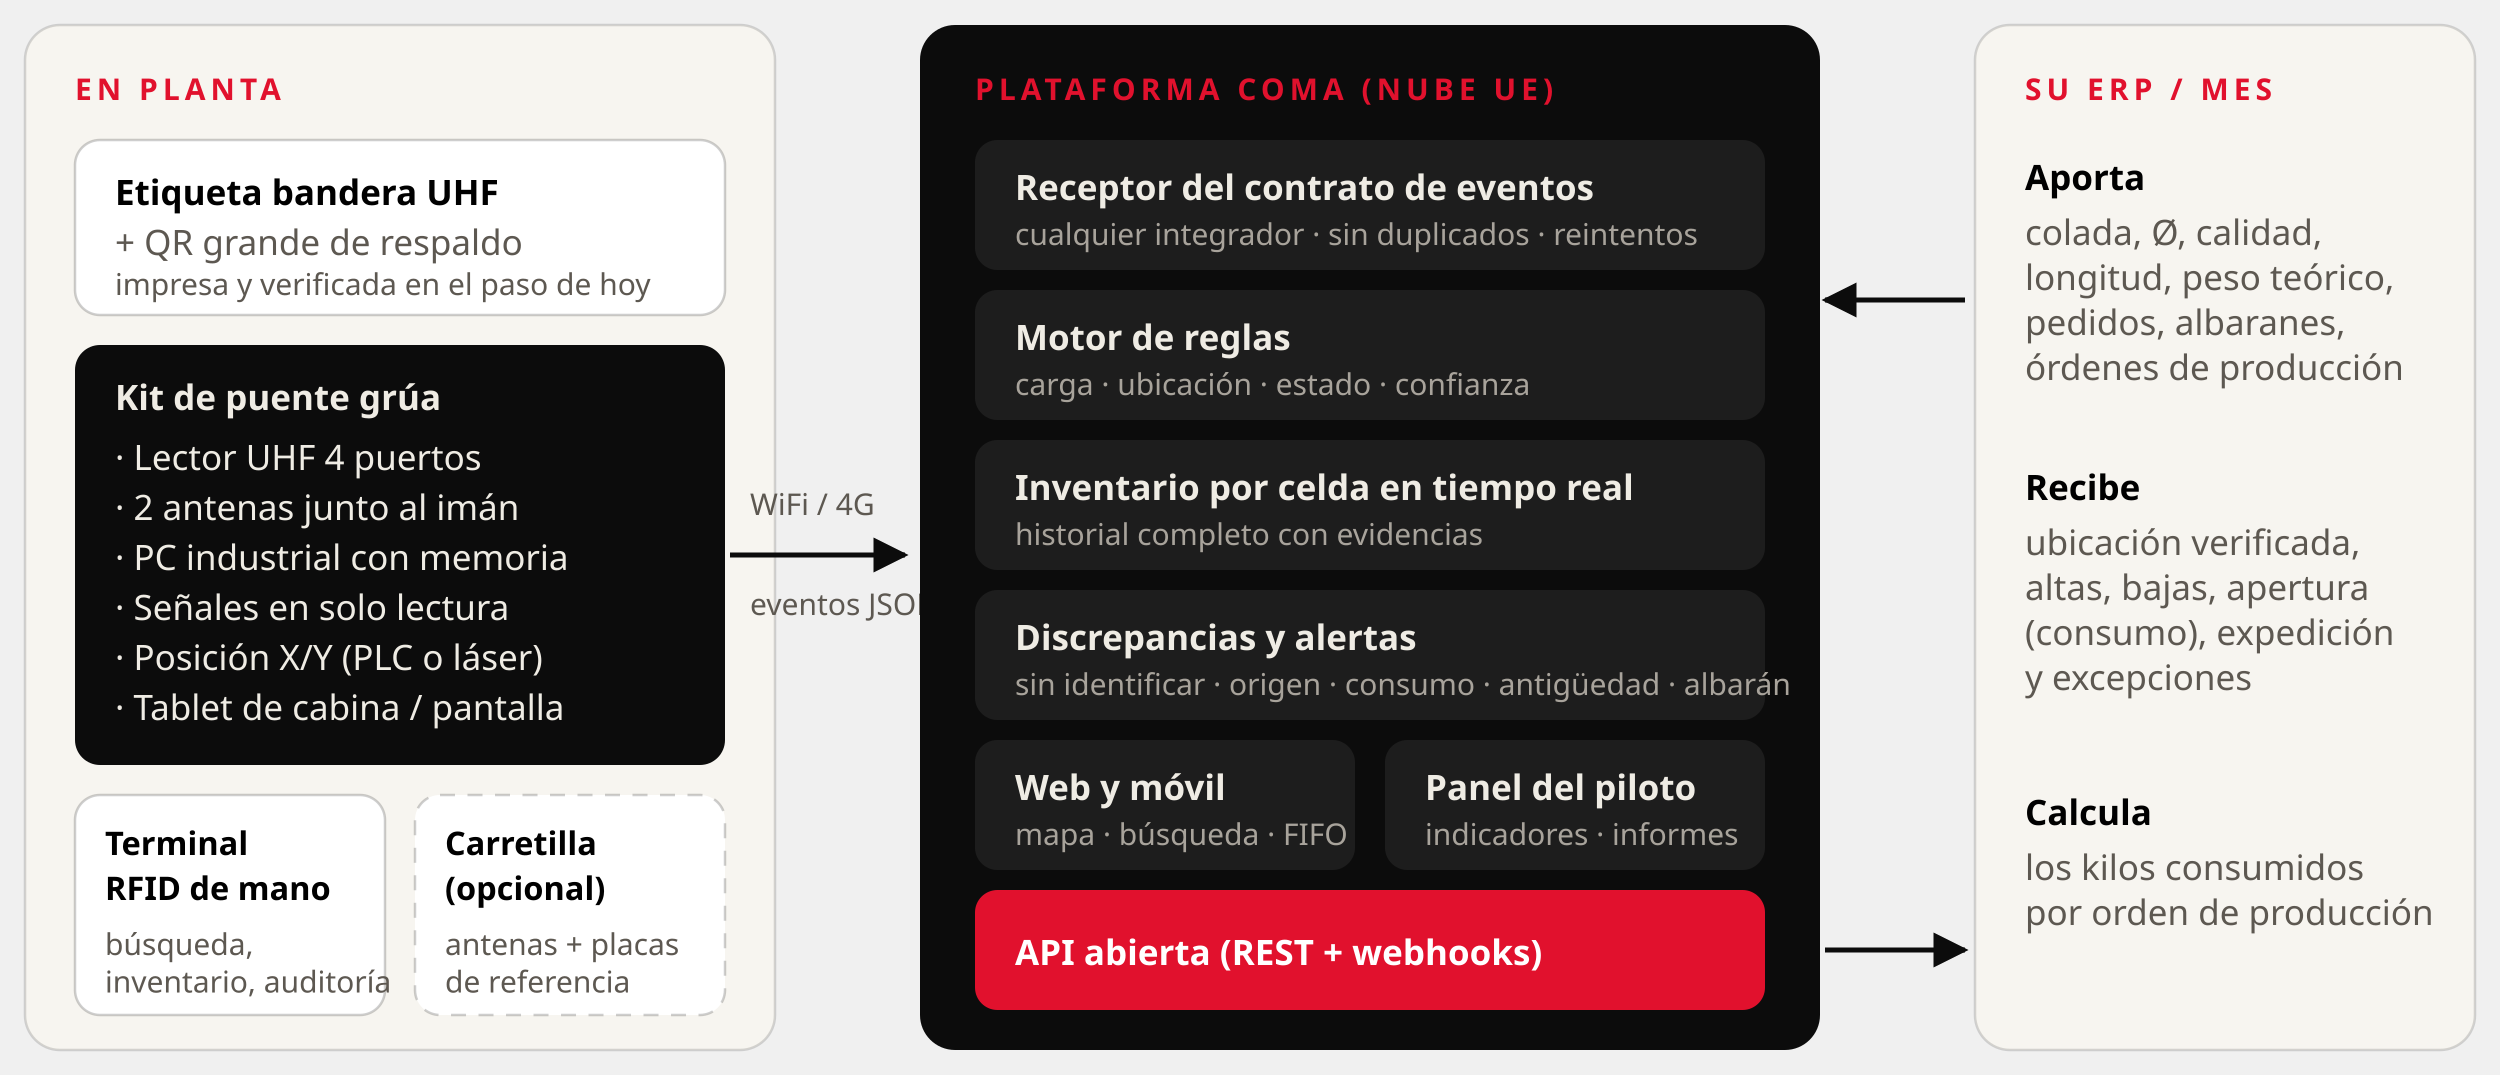
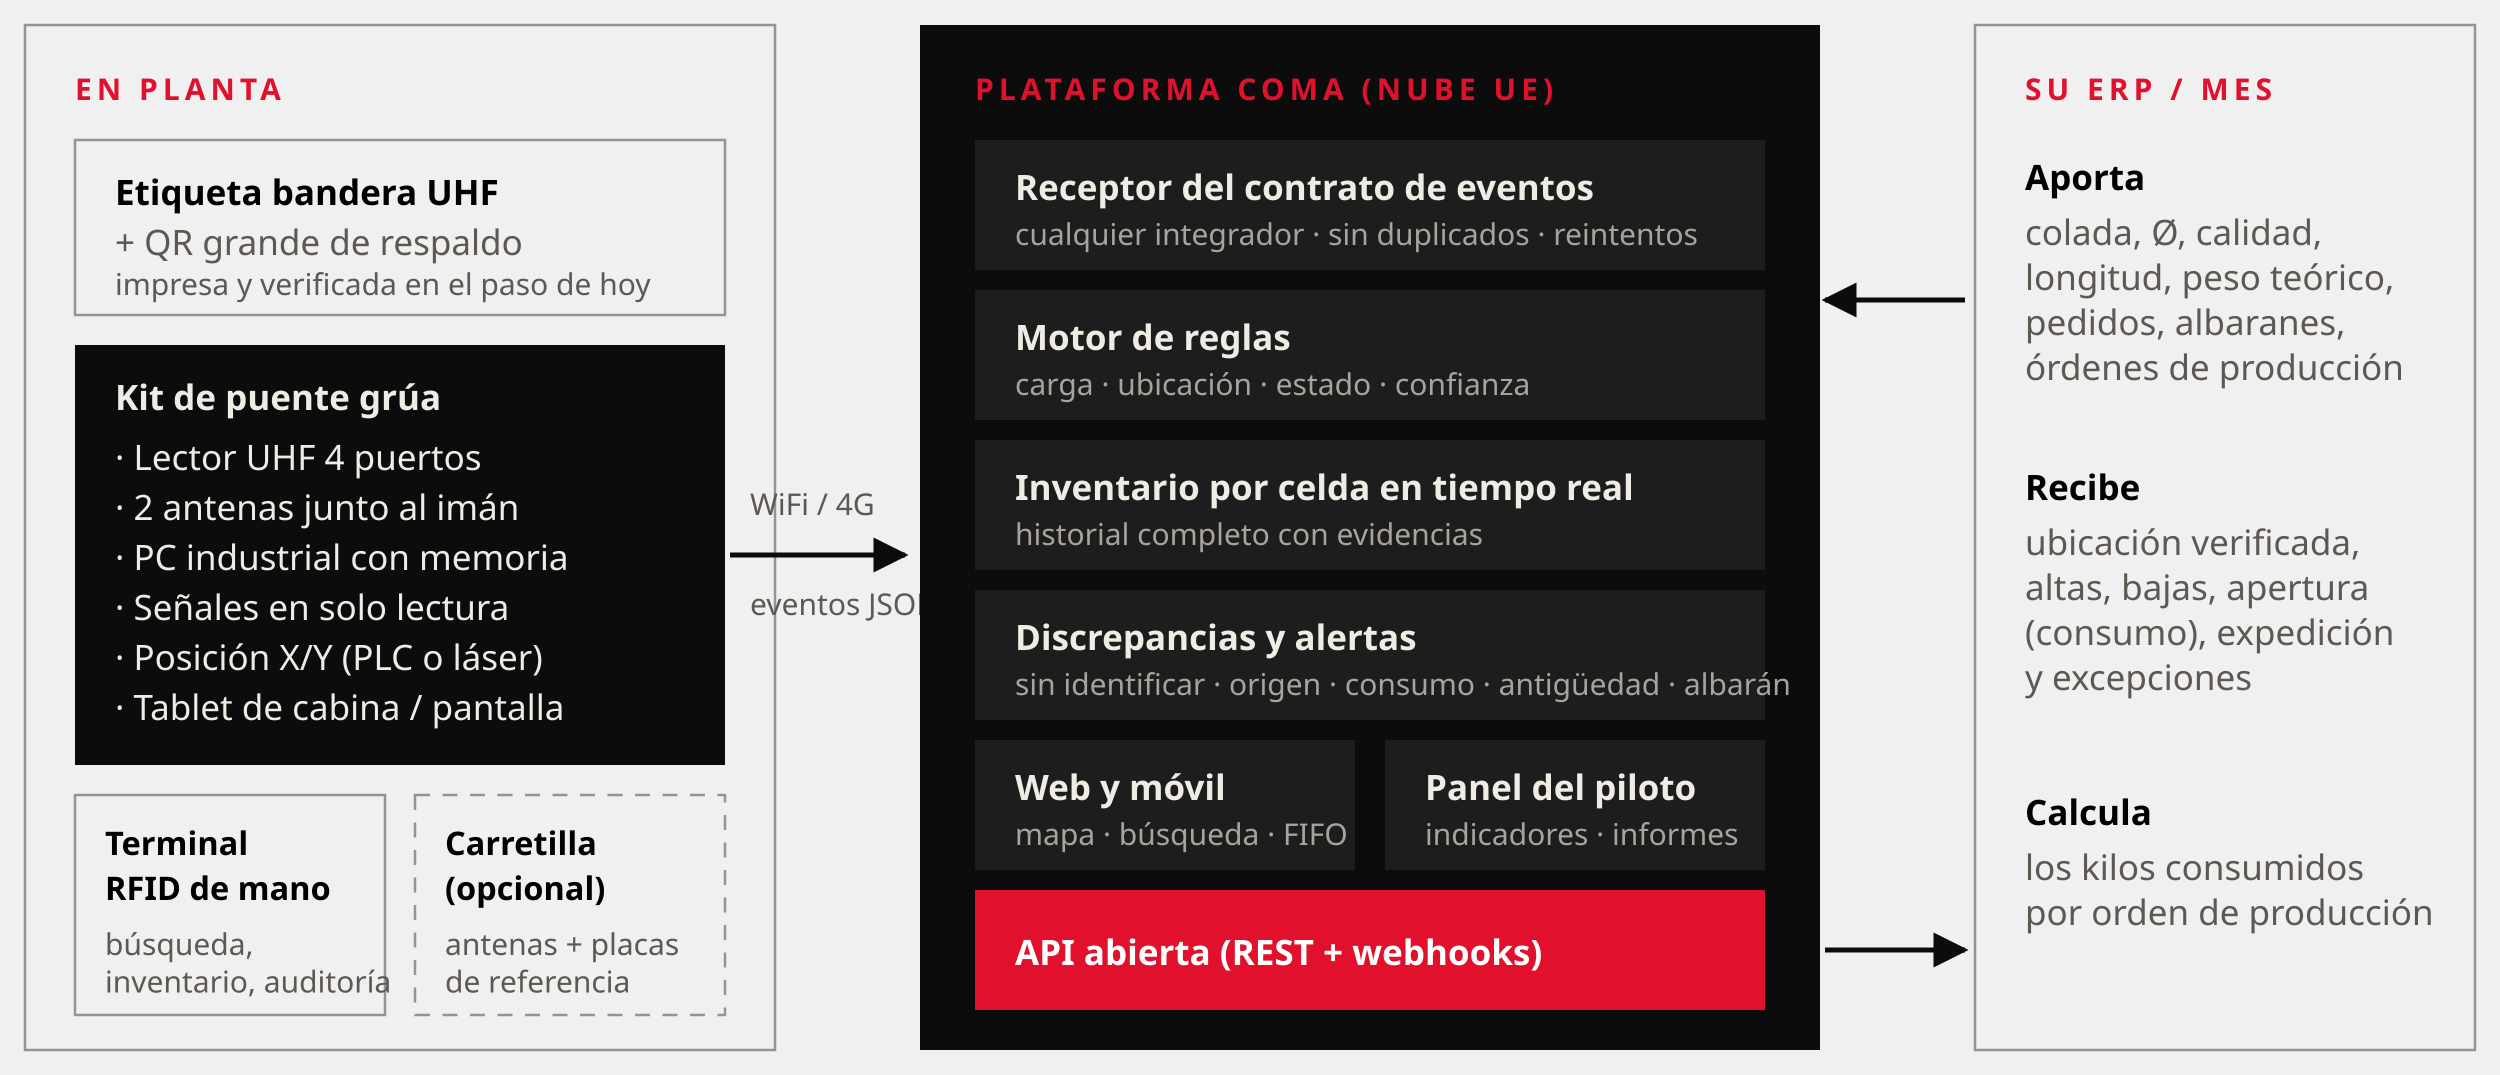
- <svg xmlns="http://www.w3.org/2000/svg" viewBox="0 0 1000 430" font-family="Archivo V, sans-serif" font-size="14">
+ <svg xmlns="http://www.w3.org/2000/svg" viewBox="0 0 1000 430" font-family="Archivo V, sans-serif" font-stretch="105%" font-size="14">
  <defs>
    <marker id="a2" viewBox="0 0 10 10" refX="9" refY="5" markerWidth="7" markerHeight="7" orient="auto">
      <path d="M0 0L10 5L0 10z" fill="#0c0c0c" />
    </marker>
  </defs>
-   <rect x="10" y="10" width="300" height="410" rx="14" fill="#f7f5f0" stroke="#0c0c0c" stroke-opacity=".15" />
+   <rect x="10" y="10" width="300" height="410" fill="none" stroke="#0c0c0c" stroke-opacity=".4" />
  <text x="30" y="40" font-weight="700" font-size="12" letter-spacing="2" fill="#e1112d">EN PLANTA</text>
-   <rect x="30" y="56" width="260" height="70" rx="10" fill="#fff" stroke="#0c0c0c" stroke-opacity=".2" />
+   <rect x="30" y="56" width="260" height="70" fill="none" stroke="#0c0c0c" stroke-opacity=".4" />
  <text x="46" y="82" font-weight="700">Etiqueta bandera UHF</text>
  <text x="46" y="102" fill="#5d5851">+ QR grande de respaldo</text>
  <text x="46" y="118" fill="#5d5851" font-size="12">impresa y verificada en el paso de hoy</text>
-   <rect x="30" y="138" width="260" height="168" rx="10" fill="#0c0c0c" />
+   <rect x="30" y="138" width="260" height="168" fill="#0c0c0c" />
  <text x="46" y="164" font-weight="700" fill="#efece4">Kit de puente grúa</text>
  <text x="46" y="188" fill="#efece4">· Lector UHF 4 puertos</text>
  <text x="46" y="208" fill="#efece4">· 2 antenas junto al imán</text>
  <text x="46" y="228" fill="#efece4">· PC industrial con memoria</text>
  <text x="46" y="248" fill="#efece4">· Señales en solo lectura</text>
  <text x="46" y="268" fill="#efece4">· Posición X/Y (PLC o láser)</text>
  <text x="46" y="288" fill="#efece4">· Tablet de cabina / pantalla</text>
-   <rect x="30" y="318" width="124" height="88" rx="10" fill="#fff" stroke="#0c0c0c" stroke-opacity=".2" />
+   <rect x="30" y="318" width="124" height="88" fill="none" stroke="#0c0c0c" stroke-opacity=".4" />
  <text x="42" y="342" font-weight="700" font-size="13">Terminal</text>
  <text x="42" y="360" font-weight="700" font-size="13">RFID de mano</text>
  <text x="42" y="382" fill="#5d5851" font-size="12">búsqueda,</text>
  <text x="42" y="397" fill="#5d5851" font-size="12">inventario, auditoría</text>
-   <rect x="166" y="318" width="124" height="88" rx="10" fill="#fff" stroke="#0c0c0c" stroke-opacity=".2" stroke-dasharray="6 5" />
+   <rect x="166" y="318" width="124" height="88" fill="none" stroke="#0c0c0c" stroke-opacity=".4" stroke-dasharray="6 5" />
  <text x="178" y="342" font-weight="700" font-size="13">Carretilla</text>
  <text x="178" y="360" font-weight="700" font-size="13">(opcional)</text>
  <text x="178" y="382" fill="#5d5851" font-size="12">antenas + placas</text>
  <text x="178" y="397" fill="#5d5851" font-size="12">de referencia</text>
  <path d="M292 222h70" stroke="#0c0c0c" stroke-width="2" marker-end="url(#a2)" />
  <text x="300" y="206" font-size="12" fill="#5d5851">WiFi / 4G</text>
  <text x="300" y="246" font-size="12" fill="#5d5851">eventos JSON</text>
-   <rect x="368" y="10" width="360" height="410" rx="14" fill="#0c0c0c" />
+   <rect x="368" y="10" width="360" height="410" fill="#0c0c0c" />
  <text x="390" y="40" font-weight="700" font-size="12" letter-spacing="2" fill="#e1112d">PLATAFORMA COMA (NUBE UE)</text>
  <g fill="#efece4">
-     <rect x="390" y="56" width="316" height="52" rx="9" fill="#1d1d1d" />
+     <rect x="390" y="56" width="316" height="52" fill="#1d1d1d" />
    <text x="406" y="80" font-weight="700">Receptor del contrato de eventos</text>
    <text x="406" y="98" font-size="12" fill="#a8a39b">cualquier integrador · sin duplicados · reintentos</text>
-     <rect x="390" y="116" width="316" height="52" rx="9" fill="#1d1d1d" />
+     <rect x="390" y="116" width="316" height="52" fill="#1d1d1d" />
    <text x="406" y="140" font-weight="700">Motor de reglas</text>
    <text x="406" y="158" font-size="12" fill="#a8a39b">carga · ubicación · estado · confianza</text>
-     <rect x="390" y="176" width="316" height="52" rx="9" fill="#1d1d1d" />
+     <rect x="390" y="176" width="316" height="52" fill="#1d1d1d" />
    <text x="406" y="200" font-weight="700">Inventario por celda en tiempo real</text>
    <text x="406" y="218" font-size="12" fill="#a8a39b">historial completo con evidencias</text>
-     <rect x="390" y="236" width="316" height="52" rx="9" fill="#1d1d1d" />
+     <rect x="390" y="236" width="316" height="52" fill="#1d1d1d" />
    <text x="406" y="260" font-weight="700">Discrepancias y alertas</text>
    <text x="406" y="278" font-size="12" fill="#a8a39b">sin identificar · origen · consumo · antigüedad · albarán</text>
-     <rect x="390" y="296" width="152" height="52" rx="9" fill="#1d1d1d" />
+     <rect x="390" y="296" width="152" height="52" fill="#1d1d1d" />
    <text x="406" y="320" font-weight="700">Web y móvil</text>
    <text x="406" y="338" font-size="12" fill="#a8a39b">mapa · búsqueda · FIFO</text>
-     <rect x="554" y="296" width="152" height="52" rx="9" fill="#1d1d1d" />
+     <rect x="554" y="296" width="152" height="52" fill="#1d1d1d" />
    <text x="570" y="320" font-weight="700">Panel del piloto</text>
    <text x="570" y="338" font-size="12" fill="#a8a39b">indicadores · informes</text>
-     <rect x="390" y="356" width="316" height="48" rx="9" fill="#e1112d" />
+     <rect x="390" y="356" width="316" height="48" fill="#e1112d" />
    <text x="406" y="386" font-weight="700" fill="#fff">API abierta (REST + webhooks)</text>
  </g>
  <path d="M730 380h56" stroke="#0c0c0c" stroke-width="2" marker-end="url(#a2)" />
  <path d="M786 120h-56" stroke="#0c0c0c" stroke-width="2" marker-end="url(#a2)" />
-   <rect x="790" y="10" width="200" height="410" rx="14" fill="#f7f5f0" stroke="#0c0c0c" stroke-opacity=".15" />
+   <rect x="790" y="10" width="200" height="410" fill="none" stroke="#0c0c0c" stroke-opacity=".4" />
  <text x="810" y="40" font-weight="700" font-size="12" letter-spacing="2" fill="#e1112d">SU ERP / MES</text>
  <text x="810" y="76" font-weight="700">Aporta</text>
  <text x="810" y="98" fill="#5d5851">colada, Ø, calidad,</text>
  <text x="810" y="116" fill="#5d5851">longitud, peso teórico,</text>
  <text x="810" y="134" fill="#5d5851">pedidos, albaranes,</text>
  <text x="810" y="152" fill="#5d5851">órdenes de producción</text>
  <text x="810" y="200" font-weight="700">Recibe</text>
  <text x="810" y="222" fill="#5d5851">ubicación verificada,</text>
  <text x="810" y="240" fill="#5d5851">altas, bajas, apertura</text>
  <text x="810" y="258" fill="#5d5851">(consumo), expedición</text>
  <text x="810" y="276" fill="#5d5851">y excepciones</text>
  <text x="810" y="330" font-weight="700">Calcula</text>
  <text x="810" y="352" fill="#5d5851">los kilos consumidos</text>
  <text x="810" y="370" fill="#5d5851">por orden de producción</text>
</svg>
